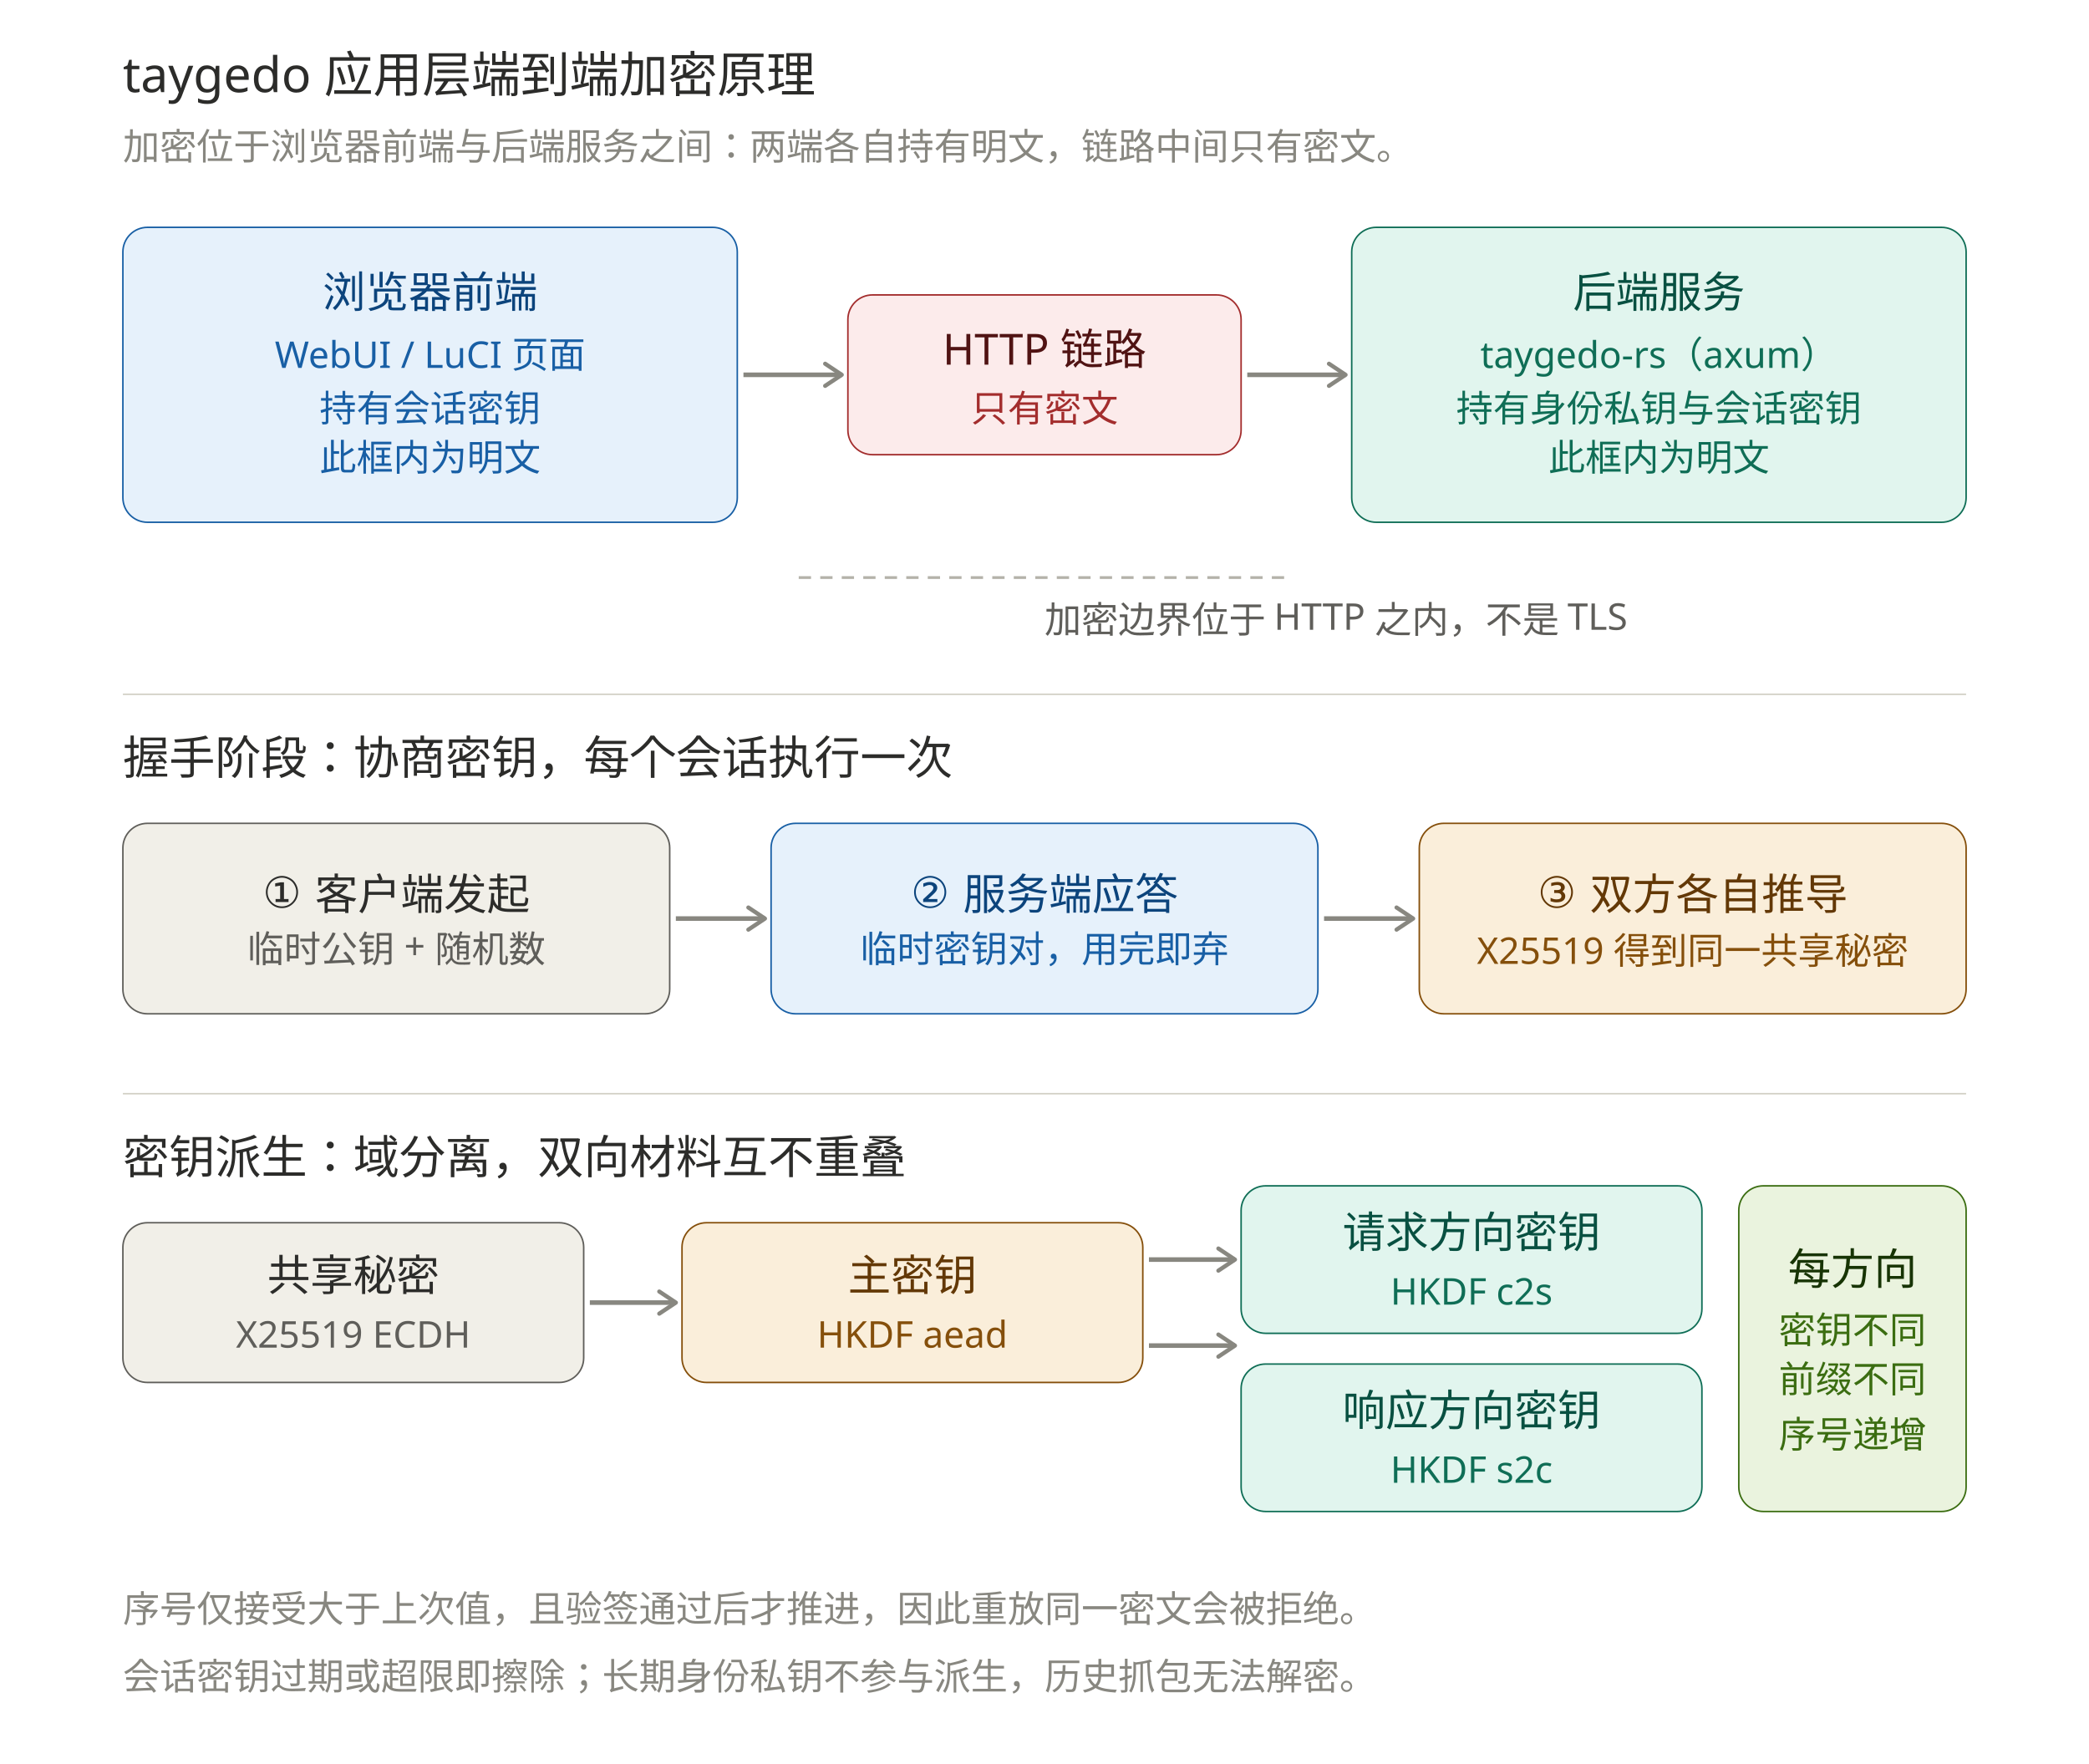
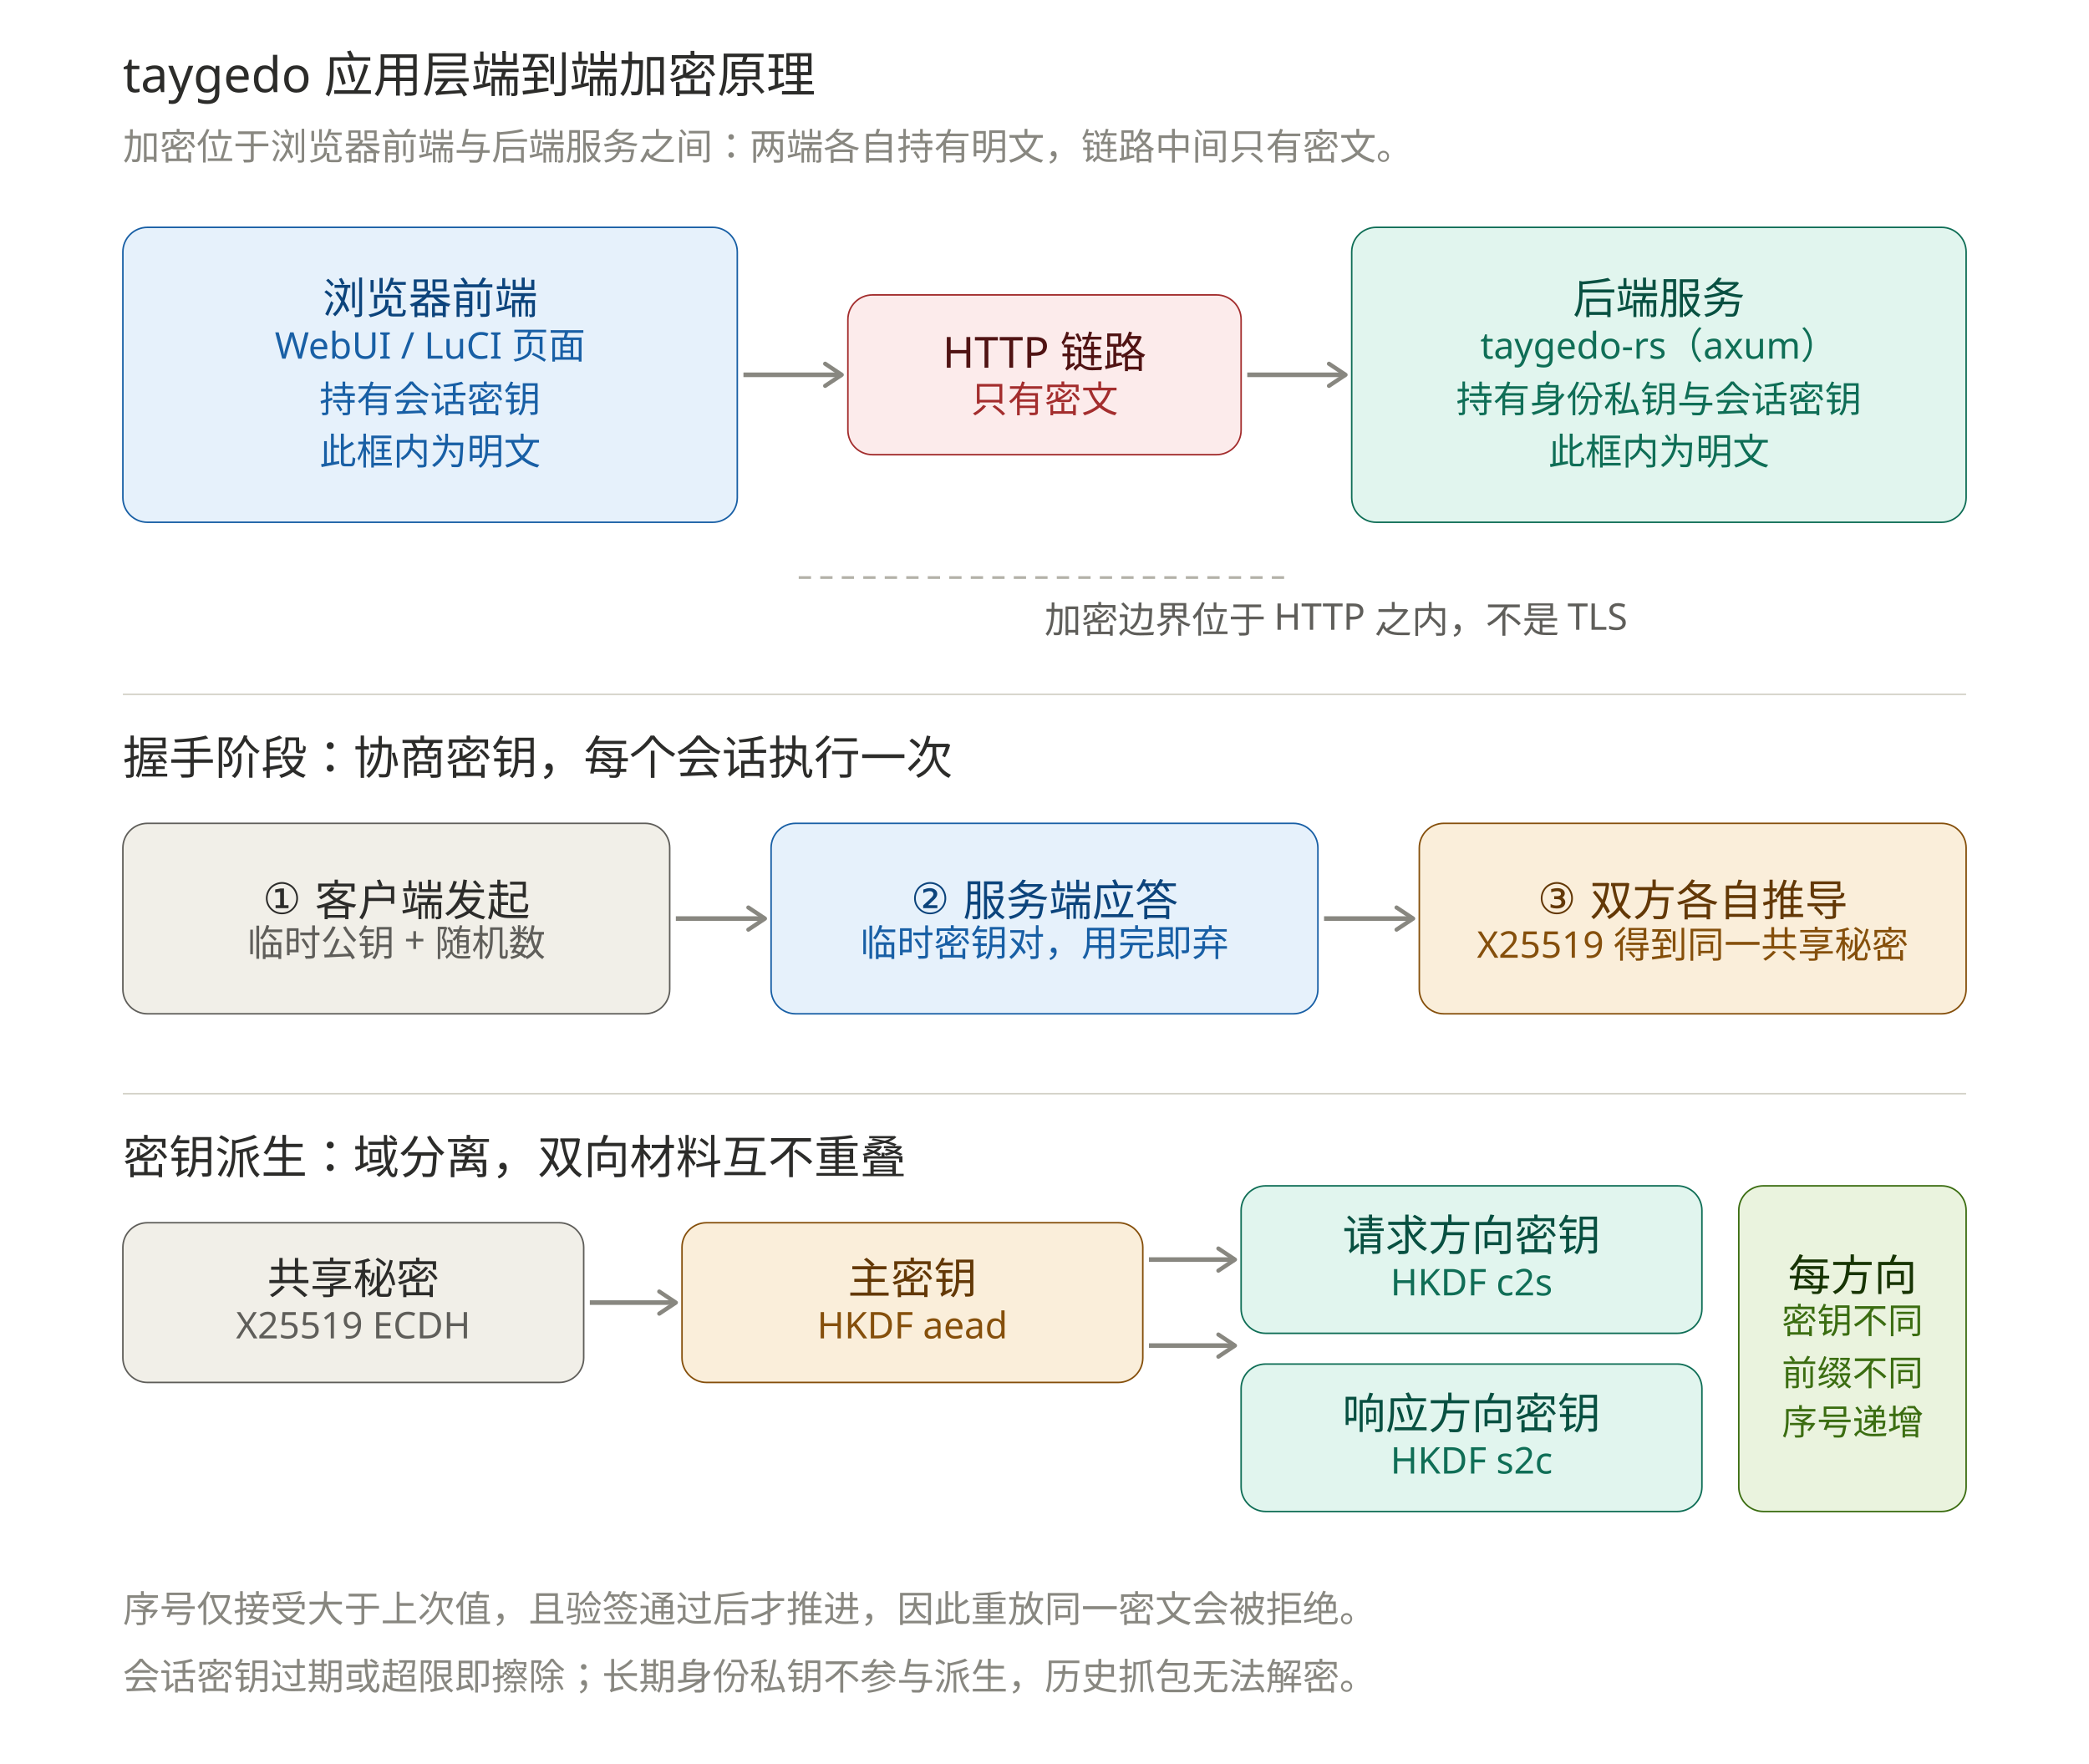
<svg xmlns="http://www.w3.org/2000/svg" viewBox="0 0 680 574" width="100%" role="img">
  <style>
text{font-family:'PingFang SC','Microsoft YaHei','Noto Sans SC','Hiragino Sans GB',sans-serif}
@media (prefers-color-scheme: dark){
g.s-blue&gt;rect,g.s-blue&gt;circle,g.s-blue&gt;polygon{fill:#042C53;stroke:#85B7EB}
g.s-blue&gt;text{fill:#B5D4F4}
g.s-teal&gt;rect,g.s-teal&gt;circle,g.s-teal&gt;polygon{fill:#04342C;stroke:#5DCAA5}
g.s-teal&gt;text{fill:#9FE1CB}
g.s-amber&gt;rect,g.s-amber&gt;circle,g.s-amber&gt;polygon{fill:#412402;stroke:#EF9F27}
g.s-amber&gt;text{fill:#FAC775}
g.s-purple&gt;rect,g.s-purple&gt;circle,g.s-purple&gt;polygon{fill:#26215C;stroke:#AFA9EC}
g.s-purple&gt;text{fill:#CECBF6}
g.s-coral&gt;rect,g.s-coral&gt;circle,g.s-coral&gt;polygon{fill:#4A1B0C;stroke:#F0997B}
g.s-coral&gt;text{fill:#F5C4B3}
g.s-gray&gt;rect,g.s-gray&gt;circle,g.s-gray&gt;polygon{fill:#2C2C2A;stroke:#B4B2A9}
g.s-gray&gt;text{fill:#D3D1C7}
g.s-red&gt;rect,g.s-red&gt;circle,g.s-red&gt;polygon{fill:#501313;stroke:#F09595}
g.s-red&gt;text{fill:#F7C1C1}
g.s-green&gt;rect,g.s-green&gt;circle,g.s-green&gt;polygon{fill:#173404;stroke:#97C459}
g.s-green&gt;text{fill:#C0DD97}
g.s-pink&gt;rect,g.s-pink&gt;circle,g.s-pink&gt;polygon{fill:#4B1528;stroke:#ED93B1}
g.s-pink&gt;text{fill:#F4C0D1}
g.s-neutral&gt;rect{fill:#2C2C2A;stroke:#B4B2A9}
g.s-neutral&gt;text{fill:#D3D1C7}
g.s-t1&gt;text{fill:#F1EFE8}
g.s-t2&gt;text{fill:#B4B2A9}
g.s-t3&gt;text{fill:#888780}
g.s-ln&gt;line,g.s-ln&gt;path{stroke:#B4B2A9}
g.s-div&gt;line{stroke:#444441}
}
</style>
  <defs>
    <marker id="ah" viewBox="0 0 10 10" refX="8" refY="5" markerWidth="6" markerHeight="6" orient="auto-start-reverse">
      <path d="M2 1L8 5L2 9" fill="none" stroke="#888780" stroke-width="1.5" stroke-linecap="round" stroke-linejoin="round" />
    </marker>
    <marker id="ah2" viewBox="0 0 10 10" refX="8" refY="5" markerWidth="6" markerHeight="6" orient="auto-start-reverse">
      <path d="M2 1L8 5L2 9" fill="none" stroke="#D85A30" stroke-width="1.5" stroke-linecap="round" stroke-linejoin="round" />
    </marker>
  </defs>
  <g class="s-t1">
    <text x="40" y="30" font-size="16" font-weight="500" fill="#2C2C2A">taygedo 应用层端到端加密原理</text>
  </g>
  <g class="s-t3">
    <text x="40" y="52" font-size="12" fill="#888780">加密位于浏览器前端与后端服务之间：两端各自持有明文，链路中间只有密文。</text>
  </g>
  <g class="s-blue">
    <rect x="40" y="74" width="200" height="96" rx="8" fill="#E6F1FB" stroke="#185FA5" stroke-width="0.5" />
-     <text x="140" y="94" font-size="14" font-weight="500" fill="#0C447C" text-anchor="middle" dominant-baseline="central">浏览器前端</text>
-     <text x="140" y="114" font-size="12" fill="#185FA5" text-anchor="middle" dominant-baseline="central">WebUI / LuCI 页面</text>
-     <text x="140" y="132" font-size="12" fill="#185FA5" text-anchor="middle" dominant-baseline="central">持有会话密钥</text>
-     <text x="140" y="148" font-size="12" fill="#185FA5" text-anchor="middle" dominant-baseline="central">此框内为明文</text>
+     <text x="140" y="96" font-size="14" font-weight="500" fill="#0C447C" text-anchor="middle" dominant-baseline="central">浏览器前端</text>
+     <text x="140" y="111" font-size="12" fill="#185FA5" text-anchor="middle" dominant-baseline="central">WebUI / LuCI 页面</text>
+     <text x="140" y="129" font-size="12" fill="#185FA5" text-anchor="middle" dominant-baseline="central">持有会话密钥</text>
+     <text x="140" y="146" font-size="12" fill="#185FA5" text-anchor="middle" dominant-baseline="central">此框内为明文</text>
  </g>
  <g class="s-teal">
    <rect x="440" y="74" width="200" height="96" rx="8" fill="#E1F5EE" stroke="#0F6E56" stroke-width="0.5" />
-     <text x="540" y="94" font-size="14" font-weight="500" fill="#085041" text-anchor="middle" dominant-baseline="central">后端服务</text>
-     <text x="540" y="114" font-size="12" fill="#0F6E56" text-anchor="middle" dominant-baseline="central">taygedo-rs（axum）</text>
-     <text x="540" y="132" font-size="12" fill="#0F6E56" text-anchor="middle" dominant-baseline="central">持有身份私钥与会话密钥</text>
-     <text x="540" y="148" font-size="12" fill="#0F6E56" text-anchor="middle" dominant-baseline="central">此框内为明文</text>
+     <text x="540" y="96" font-size="14" font-weight="500" fill="#085041" text-anchor="middle" dominant-baseline="central">后端服务</text>
+     <text x="540" y="111" font-size="12" fill="#0F6E56" text-anchor="middle" dominant-baseline="central">taygedo-rs（axum）</text>
+     <text x="540" y="129" font-size="12" fill="#0F6E56" text-anchor="middle" dominant-baseline="central">持有身份私钥与会话密钥</text>
+     <text x="540" y="146" font-size="12" fill="#0F6E56" text-anchor="middle" dominant-baseline="central">此框内为明文</text>
  </g>
  <g class="s-red">
    <rect x="276" y="96" width="128" height="52" rx="8" fill="#FCEBEB" stroke="#A32D2D" stroke-width="0.5" />
-     <text x="340" y="112" font-size="14" font-weight="500" fill="#501313" text-anchor="middle" dominant-baseline="central">HTTP 链路</text>
-     <text x="340" y="132" font-size="12" fill="#A32D2D" text-anchor="middle" dominant-baseline="central">只有密文</text>
+     <text x="340" y="113" font-size="14" font-weight="500" fill="#501313" text-anchor="middle" dominant-baseline="central">HTTP 链路</text>
+     <text x="340" y="129" font-size="12" fill="#A32D2D" text-anchor="middle" dominant-baseline="central">只有密文</text>
  </g>
  <g class="s-ln">
    <line x1="242" y1="122" x2="274" y2="122" stroke="#888780" stroke-width="1.5" marker-end="url(#ah)" />
  </g>
  <g class="s-ln">
    <line x1="406" y1="122" x2="438" y2="122" stroke="#888780" stroke-width="1.5" marker-end="url(#ah)" />
  </g>
  <line class="s-ln" x1="260" y1="188" x2="420" y2="188" stroke="#B4B2A9" stroke-width="0.9" stroke-dasharray="4 3" />
  <g class="s-t2">
    <text x="340" y="206" font-size="12" fill="#5F5E5A">加密边界位于 HTTP 之内，不是 TLS</text>
  </g>
  <g class="s-div">
    <line x1="40" y1="226" x2="640" y2="226" stroke="#D3D1C7" stroke-width="0.5" />
  </g>
  <g class="s-t1">
    <text x="40" y="252" font-size="15" font-weight="500" fill="#2C2C2A">握手阶段：协商密钥，每个会话执行一次</text>
  </g>
  <g class="s-gray">
    <rect x="40" y="268" width="178" height="62" rx="8" fill="#F1EFE8" stroke="#5F5E5A" stroke-width="0.5" />
-     <text x="129" y="288" font-size="14" font-weight="500" fill="#2C2C2A" text-anchor="middle" dominant-baseline="central">① 客户端发起</text>
-     <text x="129" y="308" font-size="12" fill="#5F5E5A" text-anchor="middle" dominant-baseline="central">临时公钥 + 随机数</text>
+     <text x="129" y="290" font-size="14" font-weight="500" fill="#2C2C2A" text-anchor="middle" dominant-baseline="central">① 客户端发起</text>
+     <text x="129" y="306" font-size="12" fill="#5F5E5A" text-anchor="middle" dominant-baseline="central">临时公钥 + 随机数</text>
  </g>
  <g class="s-ln">
    <line x1="220" y1="299" x2="249" y2="299" stroke="#888780" stroke-width="1.5" marker-end="url(#ah)" />
  </g>
  <g class="s-blue">
    <rect x="251" y="268" width="178" height="62" rx="8" fill="#E6F1FB" stroke="#185FA5" stroke-width="0.5" />
-     <text x="340" y="288" font-size="14" font-weight="500" fill="#0C447C" text-anchor="middle" dominant-baseline="central">② 服务端应答</text>
-     <text x="340" y="308" font-size="12" fill="#185FA5" text-anchor="middle" dominant-baseline="central">临时密钥对，用完即弃</text>
+     <text x="340" y="290" font-size="14" font-weight="500" fill="#0C447C" text-anchor="middle" dominant-baseline="central">② 服务端应答</text>
+     <text x="340" y="306" font-size="12" fill="#185FA5" text-anchor="middle" dominant-baseline="central">临时密钥对，用完即弃</text>
  </g>
  <g class="s-ln">
    <line x1="431" y1="299" x2="460" y2="299" stroke="#888780" stroke-width="1.5" marker-end="url(#ah)" />
  </g>
  <g class="s-amber">
    <rect x="462" y="268" width="178" height="62" rx="8" fill="#FAEEDA" stroke="#854F0B" stroke-width="0.5" />
-     <text x="551" y="288" font-size="14" font-weight="500" fill="#633806" text-anchor="middle" dominant-baseline="central">③ 双方各自推导</text>
-     <text x="551" y="308" font-size="12" fill="#854F0B" text-anchor="middle" dominant-baseline="central">X25519 得到同一共享秘密</text>
+     <text x="551" y="290" font-size="14" font-weight="500" fill="#633806" text-anchor="middle" dominant-baseline="central">③ 双方各自推导</text>
+     <text x="551" y="306" font-size="12" fill="#854F0B" text-anchor="middle" dominant-baseline="central">X25519 得到同一共享秘密</text>
  </g>
  <g class="s-div">
    <line x1="40" y1="356" x2="640" y2="356" stroke="#D3D1C7" stroke-width="0.5" />
  </g>
  <g class="s-t1">
    <text x="40" y="382" font-size="15" font-weight="500" fill="#2C2C2A">密钥派生：域分离，双向材料互不重叠</text>
  </g>
  <g class="s-gray">
    <rect x="40" y="398" width="150" height="52" rx="8" fill="#F1EFE8" stroke="#5F5E5A" stroke-width="0.5" />
-     <text x="115" y="414" font-size="14" font-weight="500" fill="#2C2C2A" text-anchor="middle" dominant-baseline="central">共享秘密</text>
-     <text x="115" y="434" font-size="12" fill="#5F5E5A" text-anchor="middle" dominant-baseline="central">X25519 ECDH</text>
+     <text x="115" y="415" font-size="14" font-weight="500" fill="#2C2C2A" text-anchor="middle" dominant-baseline="central">共享秘密</text>
+     <text x="115" y="431" font-size="12" fill="#5F5E5A" text-anchor="middle" dominant-baseline="central">X25519 ECDH</text>
  </g>
  <g class="s-ln">
    <line x1="192" y1="424" x2="220" y2="424" stroke="#888780" stroke-width="1.5" marker-end="url(#ah)" />
  </g>
  <g class="s-amber">
    <rect x="222" y="398" width="150" height="52" rx="8" fill="#FAEEDA" stroke="#854F0B" stroke-width="0.5" />
-     <text x="297" y="414" font-size="14" font-weight="500" fill="#633806" text-anchor="middle" dominant-baseline="central">主密钥</text>
-     <text x="297" y="434" font-size="12" fill="#854F0B" text-anchor="middle" dominant-baseline="central">HKDF aead</text>
+     <text x="297" y="415" font-size="14" font-weight="500" fill="#633806" text-anchor="middle" dominant-baseline="central">主密钥</text>
+     <text x="297" y="431" font-size="12" fill="#854F0B" text-anchor="middle" dominant-baseline="central">HKDF aead</text>
  </g>
  <g class="s-ln">
    <line x1="374" y1="410" x2="402" y2="410" stroke="#888780" stroke-width="1.5" marker-end="url(#ah)" />
  </g>
  <g class="s-ln">
    <line x1="374" y1="438" x2="402" y2="438" stroke="#888780" stroke-width="1.5" marker-end="url(#ah)" />
  </g>
  <g class="s-teal">
    <rect x="404" y="386" width="150" height="48" rx="8" fill="#E1F5EE" stroke="#0F6E56" stroke-width="0.5" />
-     <text x="479" y="400" font-size="14" font-weight="500" fill="#085041" text-anchor="middle" dominant-baseline="central">请求方向密钥</text>
-     <text x="479" y="420" font-size="12" fill="#0F6E56" text-anchor="middle" dominant-baseline="central">HKDF c2s</text>
+     <text x="479" y="401" font-size="14" font-weight="500" fill="#085041" text-anchor="middle" dominant-baseline="central">请求方向密钥</text>
+     <text x="479" y="417" font-size="12" fill="#0F6E56" text-anchor="middle" dominant-baseline="central">HKDF c2s</text>
  </g>
  <g class="s-teal">
    <rect x="404" y="444" width="150" height="48" rx="8" fill="#E1F5EE" stroke="#0F6E56" stroke-width="0.5" />
-     <text x="479" y="458" font-size="14" font-weight="500" fill="#085041" text-anchor="middle" dominant-baseline="central">响应方向密钥</text>
-     <text x="479" y="478" font-size="12" fill="#0F6E56" text-anchor="middle" dominant-baseline="central">HKDF s2c</text>
+     <text x="479" y="459" font-size="14" font-weight="500" fill="#085041" text-anchor="middle" dominant-baseline="central">响应方向密钥</text>
+     <text x="479" y="475" font-size="12" fill="#0F6E56" text-anchor="middle" dominant-baseline="central">HKDF s2c</text>
  </g>
  <g class="s-green">
    <rect x="566" y="386" width="74" height="106" rx="8" fill="#EAF3DE" stroke="#3B6D11" stroke-width="0.5" />
-     <text x="603" y="412" font-size="14" font-weight="500" fill="#173404" text-anchor="middle" dominant-baseline="central">每方向</text>
-     <text x="603" y="432" font-size="12" fill="#3B6D11" text-anchor="middle" dominant-baseline="central">密钥不同</text>
-     <text x="603" y="448" font-size="12" fill="#3B6D11" text-anchor="middle" dominant-baseline="central">前缀不同</text>
-     <text x="603" y="466" font-size="12" fill="#3B6D11" text-anchor="middle" dominant-baseline="central">序号递增</text>
+     <text x="603" y="414" font-size="14" font-weight="500" fill="#173404" text-anchor="middle" dominant-baseline="central">每方向</text>
+     <text x="603" y="429" font-size="11.5" fill="#3B6D11" text-anchor="middle" dominant-baseline="central">密钥不同</text>
+     <text x="603" y="446" font-size="11.5" fill="#3B6D11" text-anchor="middle" dominant-baseline="central">前缀不同</text>
+     <text x="603" y="462" font-size="11.5" fill="#3B6D11" text-anchor="middle" dominant-baseline="central">序号递增</text>
  </g>
  <g class="s-t3">
    <text x="40" y="528" font-size="12" fill="#888780">序号仅接受大于上次值，且验签通过后才推进，因此重放同一密文会被拒绝。</text>
  </g>
  <g class="s-t3">
    <text x="40" y="550" font-size="12" fill="#888780">会话密钥过期或超限即擦除；长期身份私钥不参与派生，历史抓包无法解密。</text>
  </g>
</svg>
